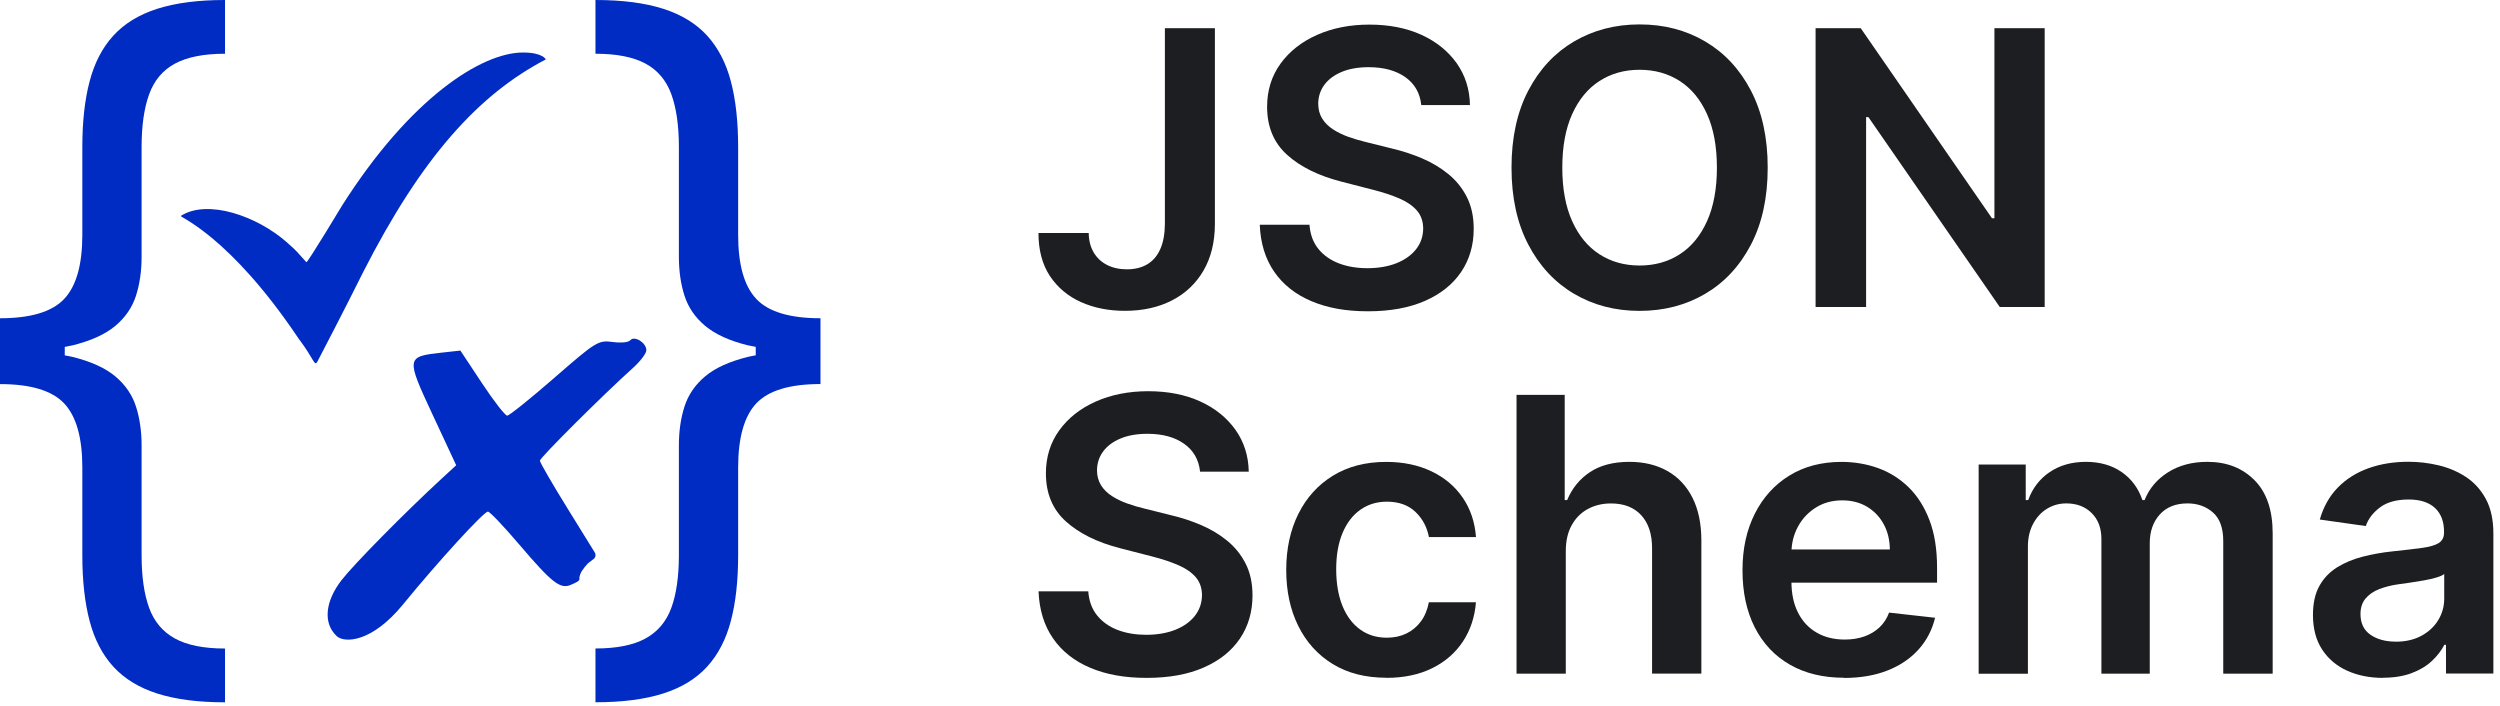
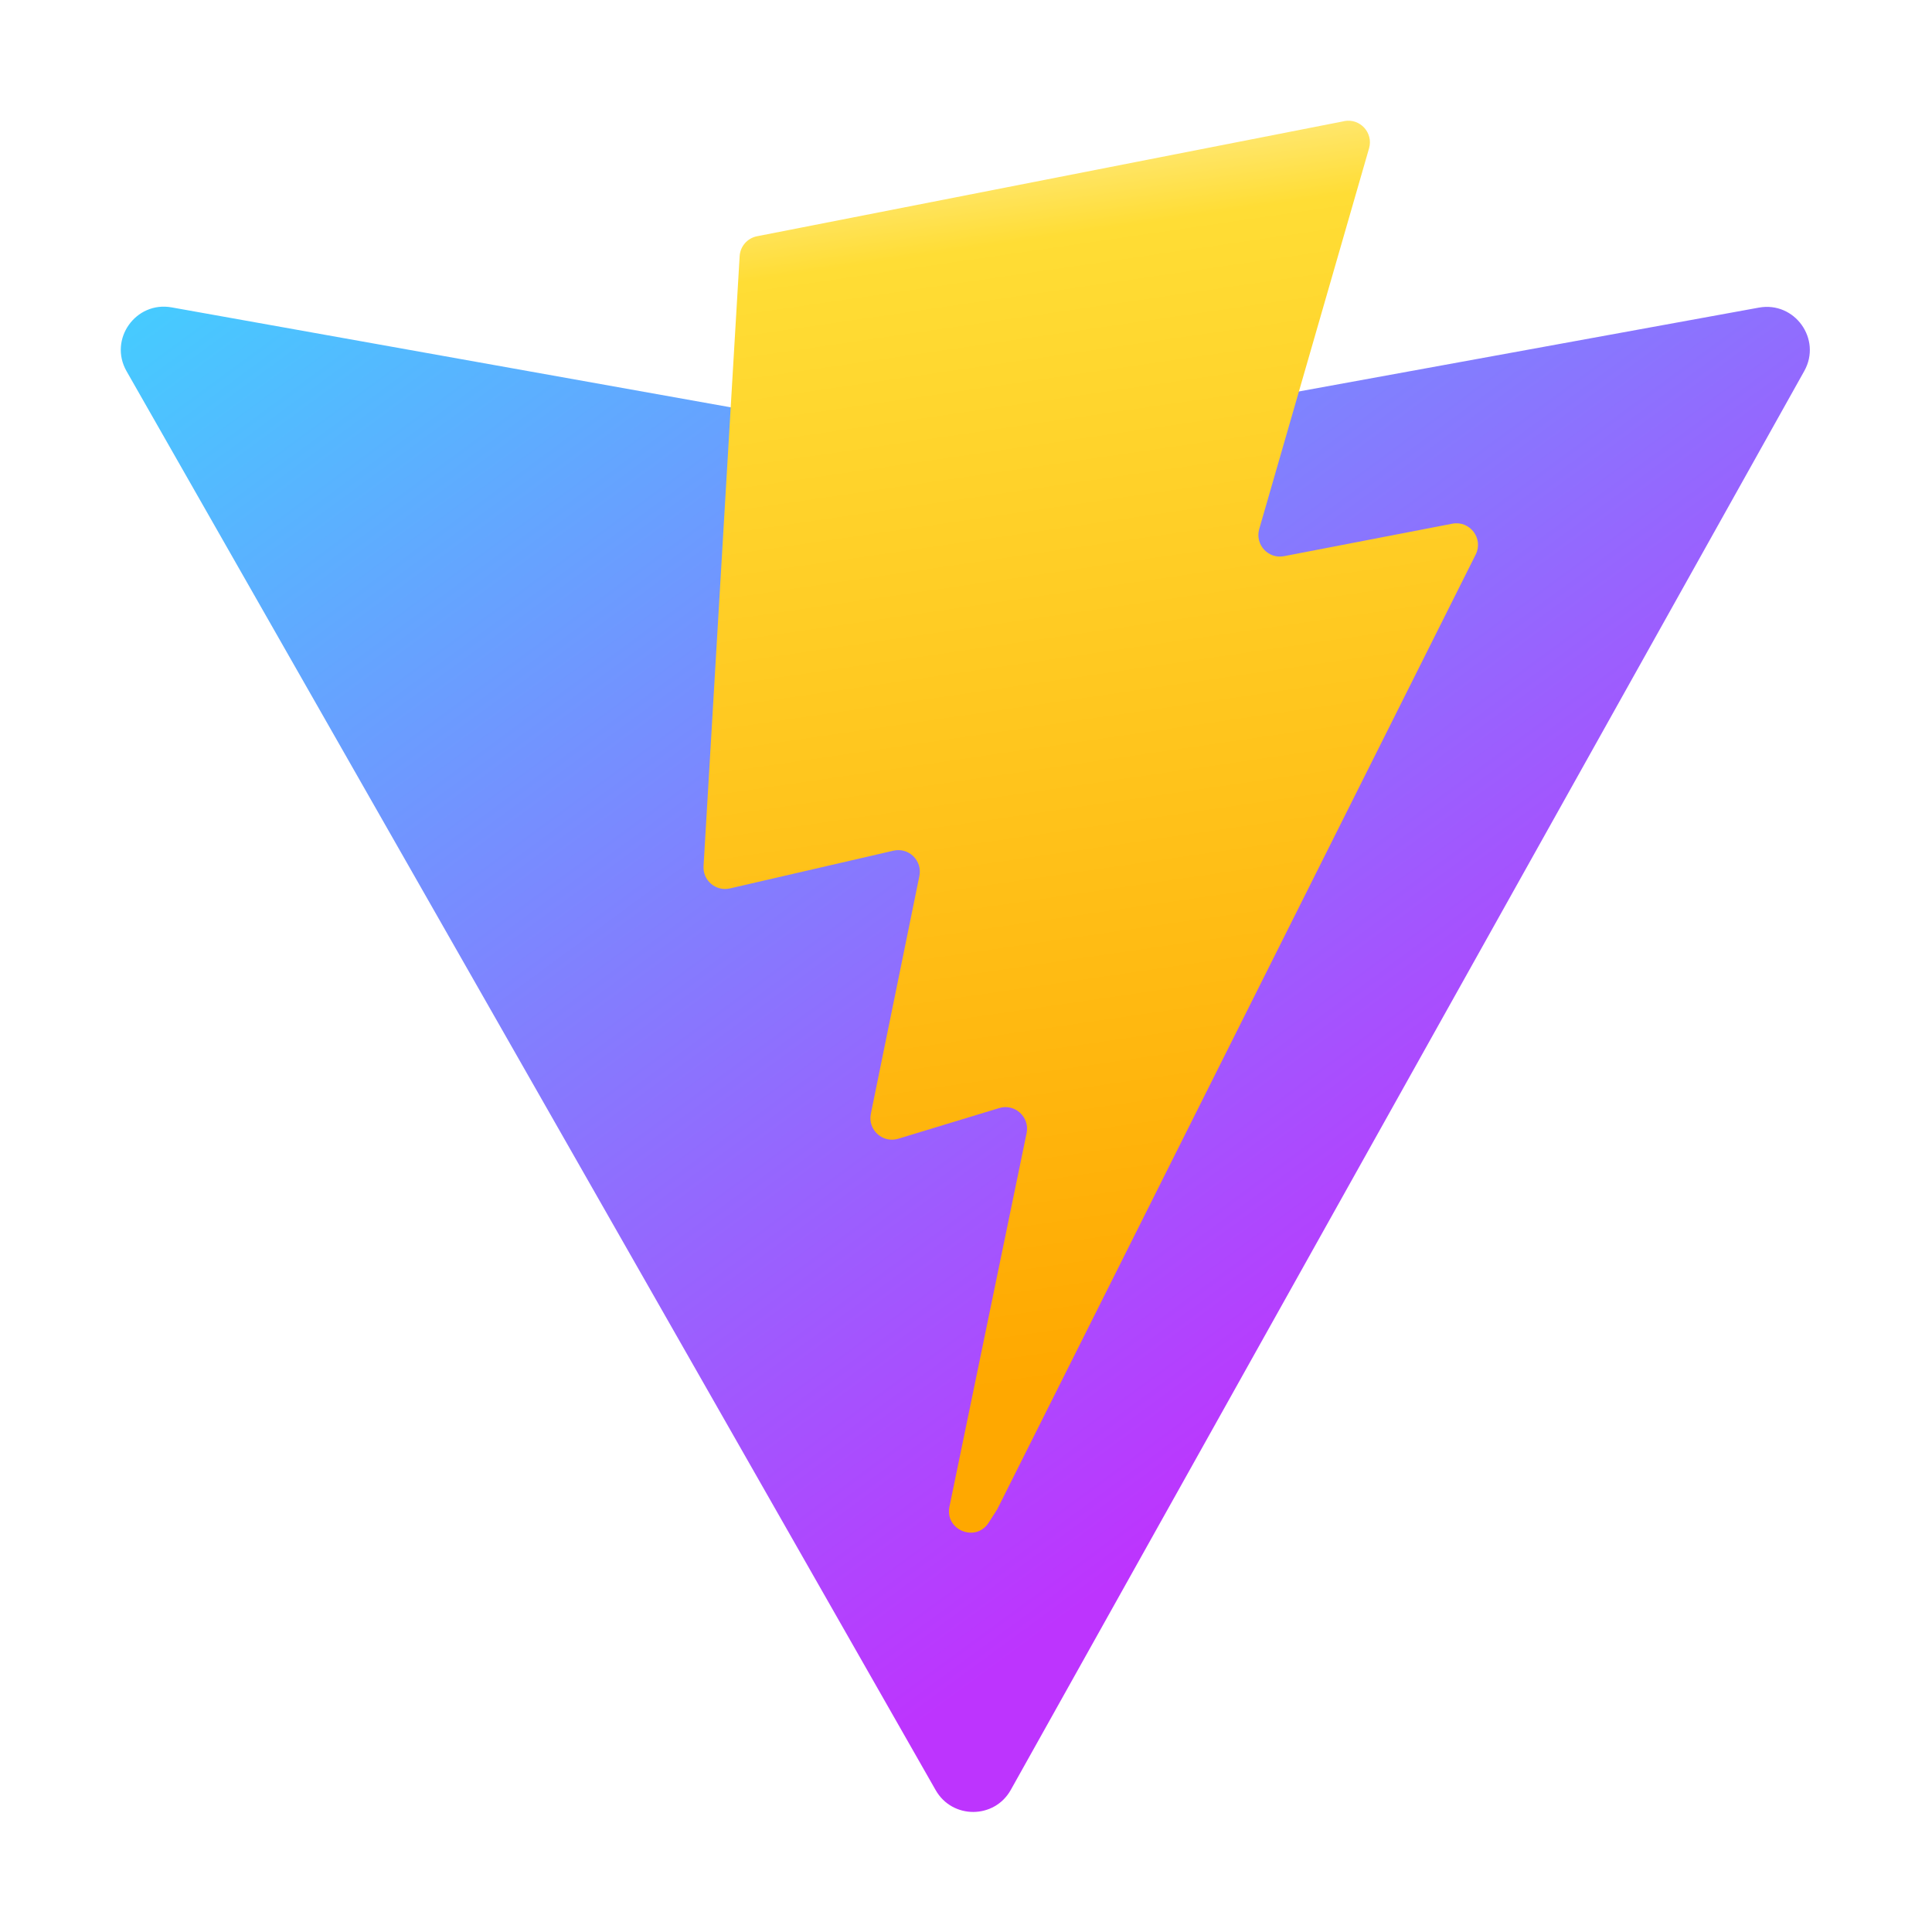
- <svg xmlns="http://www.w3.org/2000/svg" width="202" height="57" viewBox="0 0 202 57" fill="none">
-   <path d="M27.187 51.376C26.104 50.358 26.261 48.605 27.59 46.884C28.575 45.61 32.69 41.436 35.659 38.698L36.86 37.592L34.949 33.495C32.807 28.901 32.818 28.813 35.644 28.498L37.2 28.326L38.939 30.954C39.895 32.401 40.817 33.583 40.982 33.583C41.147 33.583 42.864 32.206 44.793 30.526C48.143 27.605 48.352 27.476 49.487 27.63C50.172 27.725 50.779 27.667 50.922 27.495C51.259 27.092 52.225 27.689 52.225 28.3C52.225 28.553 51.742 29.19 51.156 29.717C48.751 31.877 43.622 36.988 43.622 37.222C43.622 37.361 44.654 39.144 45.921 41.187L48.059 44.643C48.154 44.797 48.136 44.995 48.015 45.126L47.506 45.518C47.122 45.943 46.862 46.276 46.811 46.693C46.902 46.95 46.518 47.074 46.17 47.235C45.288 47.645 44.636 47.144 41.941 43.98C40.708 42.531 39.576 41.341 39.426 41.337C39.093 41.33 35.406 45.361 32.554 48.85C30.039 51.925 27.824 51.987 27.184 51.383L27.187 51.376Z" fill="#002CC4" />
-   <path d="M24.196 27.458C24.181 27.436 24.163 27.414 24.152 27.396C18.536 19.012 14.465 17.537 14.611 17.445C16.746 16.072 20.751 17.419 23.226 19.62C23.255 19.645 23.284 19.678 23.317 19.708C23.91 20.213 24.046 20.396 24.756 21.187C24.884 21.187 27.623 16.636 27.641 16.607C33.155 7.912 38.921 4.236 42.267 4.243C43.863 4.243 44.101 4.8 44.101 4.8C38.679 7.63 34.092 12.675 29.354 21.966C28.033 24.628 25.807 28.922 25.646 29.215C25.404 29.655 25.364 28.999 24.2 27.458H24.196Z" fill="#002CC4" />
-   <path d="M5.843 27.908C7.344 27.539 8.497 27.015 9.314 26.334C10.127 25.653 10.683 24.84 10.987 23.896C11.291 22.951 11.441 21.901 11.441 20.747V11.88C11.441 10.152 11.646 8.728 12.052 7.611C12.459 6.495 13.154 5.671 14.135 5.14C15.117 4.609 16.468 4.342 18.181 4.342V0C16.01 0 14.183 0.238 12.704 0.71C11.225 1.183 10.046 1.907 9.156 2.881C8.267 3.855 7.63 5.089 7.238 6.583C6.846 8.076 6.652 9.841 6.652 11.88V18.975C6.652 21.399 6.162 23.127 5.177 24.163C4.196 25.199 2.468 25.715 0 25.715V31.035C2.468 31.035 4.192 31.551 5.177 32.587C6.158 33.623 6.652 35.351 6.652 37.775V44.867C6.652 46.906 6.846 48.67 7.238 50.164C7.63 51.658 8.267 52.892 9.156 53.865C10.046 54.839 11.225 55.564 12.704 56.036C14.183 56.509 16.006 56.747 18.181 56.747V52.401C16.468 52.401 15.117 52.13 14.135 51.592C13.154 51.054 12.459 50.23 12.052 49.121C11.646 48.011 11.441 46.594 11.441 44.863V35.996C11.441 34.842 11.291 33.795 10.987 32.847C10.683 31.903 10.127 31.09 9.314 30.409C8.501 29.728 7.344 29.204 5.843 28.835C5.653 28.787 5.437 28.754 5.232 28.714V28.029C5.437 27.989 5.653 27.952 5.843 27.908Z" fill="#002CC4" />
-   <path d="M60.452 27.908C58.95 27.539 57.797 27.015 56.981 26.334C56.168 25.653 55.612 24.84 55.308 23.896C55.004 22.951 54.854 21.901 54.854 20.747V11.88C54.854 10.152 54.649 8.728 54.242 7.611C53.836 6.495 53.14 5.671 52.159 5.14C51.178 4.609 49.827 4.342 48.114 4.342V0C50.285 0 52.112 0.238 53.591 0.71C55.07 1.183 56.249 1.907 57.138 2.881C58.024 3.855 58.665 5.089 59.057 6.583C59.449 8.076 59.642 9.841 59.642 11.88V18.975C59.642 21.399 60.133 23.127 61.118 24.163C62.099 25.199 63.827 25.715 66.295 25.715V28.285V28.461V31.031C63.827 31.031 62.103 31.547 61.118 32.584C60.137 33.62 59.642 35.348 59.642 37.771V44.863C59.642 46.902 59.449 48.667 59.057 50.16C58.665 51.654 58.028 52.888 57.138 53.862C56.252 54.836 55.07 55.56 53.591 56.033C52.112 56.505 50.288 56.743 48.114 56.743V52.397C49.827 52.397 51.178 52.126 52.159 51.588C53.14 51.05 53.836 50.226 54.242 49.117C54.649 48.008 54.854 46.591 54.854 44.859V35.992C54.854 34.839 55.004 33.792 55.308 32.843C55.612 31.899 56.168 31.086 56.981 30.405C57.794 29.724 58.95 29.201 60.452 28.831C60.642 28.783 60.858 28.75 61.063 28.71V28.026C60.858 27.985 60.642 27.949 60.452 27.905V27.908Z" fill="#002CC4" />
-   <path d="M94.115 2.281H98.164V18.119C98.157 19.572 97.85 20.82 97.242 21.864C96.634 22.907 95.785 23.713 94.694 24.273C93.606 24.833 92.34 25.115 90.894 25.115C89.572 25.115 88.386 24.877 87.335 24.405C86.284 23.932 85.45 23.23 84.831 22.3C84.216 21.37 83.908 20.209 83.908 18.825H87.968C87.976 19.433 88.111 19.96 88.371 20.399C88.631 20.839 88.993 21.176 89.455 21.41C89.916 21.644 90.447 21.761 91.051 21.761C91.703 21.761 92.255 21.622 92.713 21.348C93.167 21.073 93.515 20.663 93.753 20.121C93.991 19.579 94.115 18.913 94.123 18.119V2.281H94.115Z" fill="#1C1E21" />
-   <path d="M114.837 8.475C114.734 7.516 114.302 6.766 113.545 6.231C112.787 5.697 111.802 5.429 110.59 5.429C109.741 5.429 109.008 5.557 108.401 5.814C107.793 6.07 107.328 6.418 107.006 6.857C106.684 7.296 106.519 7.798 106.512 8.366C106.512 8.834 106.621 9.241 106.837 9.588C107.053 9.932 107.35 10.225 107.723 10.463C108.097 10.701 108.511 10.903 108.965 11.064C109.418 11.225 109.876 11.36 110.341 11.47L112.454 11.997C113.303 12.195 114.123 12.462 114.914 12.799C115.701 13.136 116.411 13.561 117.037 14.073C117.663 14.586 118.161 15.208 118.527 15.933C118.893 16.658 119.076 17.511 119.076 18.485C119.076 19.803 118.74 20.963 118.066 21.966C117.392 22.966 116.418 23.749 115.144 24.309C113.87 24.87 112.333 25.152 110.531 25.152C108.73 25.152 107.258 24.881 105.973 24.339C104.685 23.797 103.682 23.006 102.96 21.963C102.239 20.923 101.847 19.653 101.789 18.159H105.805C105.864 18.942 106.105 19.598 106.53 20.118C106.955 20.637 107.511 21.026 108.196 21.285C108.88 21.545 109.649 21.67 110.499 21.67C111.348 21.67 112.164 21.534 112.834 21.267C113.504 21 114.031 20.627 114.412 20.147C114.793 19.667 114.987 19.104 114.994 18.459C114.987 17.873 114.815 17.386 114.478 17.002C114.141 16.618 113.669 16.295 113.065 16.035C112.461 15.775 111.754 15.541 110.949 15.336L108.386 14.677C106.53 14.201 105.065 13.476 103.993 12.506C102.92 11.536 102.382 10.244 102.382 8.629C102.382 7.304 102.744 6.14 103.466 5.144C104.187 4.148 105.172 3.372 106.42 2.819C107.665 2.266 109.078 1.988 110.656 1.988C112.234 1.988 113.658 2.266 114.863 2.819C116.067 3.372 117.015 4.141 117.707 5.118C118.395 6.096 118.751 7.22 118.773 8.49H114.844L114.837 8.475Z" fill="#1C1E21" />
-   <path d="M142.83 13.546C142.83 15.973 142.376 18.049 141.471 19.777C140.567 21.505 139.333 22.827 137.777 23.742C136.218 24.657 134.453 25.119 132.48 25.119C130.506 25.119 128.742 24.657 127.182 23.738C125.623 22.819 124.392 21.494 123.488 19.766C122.584 18.038 122.13 15.966 122.13 13.546C122.13 11.126 122.584 9.043 123.488 7.315C124.392 5.587 125.626 4.265 127.182 3.35C128.742 2.435 130.506 1.973 132.48 1.973C134.453 1.973 136.218 2.431 137.777 3.35C139.337 4.265 140.567 5.587 141.471 7.315C142.376 9.043 142.83 11.119 142.83 13.546ZM138.726 13.546C138.726 11.836 138.458 10.394 137.927 9.219C137.397 8.04 136.661 7.15 135.723 6.546C134.786 5.942 133.703 5.638 132.48 5.638C131.257 5.638 130.173 5.942 129.236 6.546C128.299 7.15 127.563 8.043 127.032 9.219C126.501 10.394 126.234 11.836 126.234 13.546C126.234 15.256 126.501 16.698 127.032 17.873C127.563 19.049 128.299 19.942 129.236 20.546C130.173 21.15 131.257 21.454 132.48 21.454C133.703 21.454 134.786 21.15 135.723 20.546C136.661 19.942 137.397 19.049 137.927 17.873C138.458 16.698 138.726 15.252 138.726 13.546Z" fill="#1C1E21" />
-   <path d="M165.21 2.281V24.807H161.581L150.968 9.464H150.781V24.807H146.699V2.281H150.349L160.952 17.635H161.149V2.281H165.21Z" fill="#1C1E21" />
-   <path d="M96.964 38.097C96.861 37.138 96.429 36.387 95.671 35.853C94.913 35.318 93.929 35.051 92.717 35.051C91.867 35.051 91.135 35.179 90.527 35.436C89.92 35.692 89.455 36.04 89.133 36.479C88.81 36.918 88.646 37.42 88.638 37.987C88.638 38.456 88.748 38.862 88.964 39.21C89.18 39.554 89.477 39.847 89.85 40.085C90.224 40.323 90.637 40.525 91.091 40.685C91.545 40.847 92.003 40.982 92.468 41.092L94.58 41.619C95.43 41.817 96.25 42.084 97.04 42.421C97.828 42.758 98.538 43.182 99.164 43.695C99.79 44.208 100.288 44.83 100.654 45.555C101.02 46.28 101.203 47.133 101.203 48.106C101.203 49.425 100.866 50.585 100.193 51.588C99.519 52.588 98.545 53.371 97.271 53.931C95.997 54.492 94.459 54.773 92.658 54.773C90.857 54.773 89.385 54.502 88.1 53.961C86.811 53.419 85.808 52.628 85.087 51.585C84.366 50.545 83.974 49.274 83.915 47.781H87.932C87.99 48.564 88.232 49.219 88.657 49.739C89.081 50.259 89.638 50.647 90.322 50.907C91.007 51.167 91.776 51.292 92.625 51.292C93.475 51.292 94.291 51.156 94.961 50.889C95.631 50.622 96.158 50.248 96.539 49.769C96.92 49.289 97.114 48.725 97.121 48.081C97.114 47.495 96.942 47.008 96.605 46.624C96.268 46.239 95.796 45.917 95.192 45.657C94.588 45.397 93.881 45.163 93.076 44.958L90.513 44.299C88.657 43.823 87.192 43.098 86.12 42.128C85.047 41.158 84.509 39.865 84.509 38.251C84.509 36.926 84.871 35.761 85.592 34.766C86.314 33.77 87.298 32.994 88.547 32.441C89.795 31.888 91.205 31.61 92.783 31.61C94.361 31.61 95.785 31.888 96.989 32.441C98.194 32.994 99.142 33.763 99.834 34.74C100.522 35.718 100.877 36.841 100.899 38.112H96.971L96.964 38.097Z" fill="#1C1E21" />
-   <path d="M112.022 54.762C110.334 54.762 108.888 54.393 107.683 53.653C106.475 52.913 105.549 51.888 104.901 50.578C104.253 49.271 103.927 47.759 103.927 46.053C103.927 44.347 104.257 42.82 104.915 41.506C105.574 40.191 106.508 39.163 107.716 38.427C108.921 37.691 110.352 37.321 112 37.321C113.373 37.321 114.584 37.574 115.646 38.075C116.704 38.577 117.55 39.283 118.18 40.199C118.809 41.114 119.168 42.176 119.26 43.395H115.456C115.302 42.582 114.936 41.901 114.361 41.355C113.786 40.81 113.017 40.535 112.058 40.535C111.245 40.535 110.528 40.755 109.913 41.191C109.298 41.626 108.818 42.252 108.478 43.065C108.137 43.878 107.965 44.855 107.965 45.99C107.965 47.125 108.134 48.129 108.47 48.956C108.807 49.78 109.283 50.417 109.895 50.86C110.506 51.303 111.227 51.526 112.055 51.526C112.64 51.526 113.168 51.413 113.633 51.189C114.097 50.966 114.489 50.64 114.804 50.215C115.119 49.791 115.335 49.274 115.452 48.663H119.256C119.161 49.86 118.809 50.914 118.202 51.837C117.594 52.756 116.763 53.477 115.716 53.993C114.665 54.51 113.435 54.77 112.018 54.77L112.022 54.762Z" fill="#1C1E21" />
-   <path d="M126.516 44.533V54.433H122.536V31.906H126.428V40.407H126.626C127.021 39.455 127.636 38.701 128.467 38.148C129.298 37.596 130.36 37.317 131.652 37.317C132.824 37.317 133.849 37.563 134.72 38.053C135.592 38.544 136.269 39.261 136.749 40.21C137.228 41.158 137.47 42.311 137.47 43.673V54.429H133.487V44.288C133.487 43.153 133.194 42.267 132.612 41.63C132.03 40.997 131.213 40.678 130.166 40.678C129.463 40.678 128.833 40.832 128.281 41.136C127.728 41.44 127.296 41.879 126.985 42.45C126.673 43.021 126.516 43.713 126.516 44.53V44.533Z" fill="#1C1E21" />
-   <path d="M148.998 54.762C147.303 54.762 145.843 54.407 144.616 53.701C143.386 52.994 142.445 51.987 141.782 50.688C141.123 49.384 140.794 47.85 140.794 46.086C140.794 44.321 141.127 42.82 141.79 41.506C142.452 40.191 143.382 39.163 144.579 38.427C145.773 37.691 147.179 37.321 148.793 37.321C149.833 37.321 150.818 37.489 151.748 37.822C152.674 38.156 153.498 38.672 154.212 39.367C154.926 40.063 155.489 40.949 155.9 42.026C156.31 43.098 156.515 44.376 156.515 45.859V47.081H142.668V44.398H152.7C152.692 43.636 152.528 42.955 152.206 42.359C151.883 41.762 151.433 41.29 150.858 40.945C150.283 40.601 149.613 40.429 148.852 40.429C148.039 40.429 147.322 40.627 146.707 41.019C146.092 41.41 145.612 41.923 145.271 42.56C144.931 43.193 144.755 43.889 144.748 44.643V46.986C144.748 47.967 144.927 48.809 145.286 49.512C145.645 50.215 146.146 50.746 146.794 51.12C147.442 51.493 148.197 51.676 149.061 51.676C149.639 51.676 150.163 51.592 150.635 51.427C151.104 51.262 151.51 51.017 151.858 50.695C152.202 50.373 152.462 49.974 152.638 49.498L156.354 49.915C156.119 50.896 155.673 51.753 155.017 52.481C154.362 53.21 153.523 53.778 152.506 54.177C151.488 54.576 150.32 54.777 149.009 54.777L148.998 54.762Z" fill="#1C1E21" />
-   <path d="M159.875 54.433V37.537H163.679V40.407H163.877C164.229 39.441 164.811 38.683 165.627 38.137C166.44 37.592 167.414 37.317 168.541 37.317C169.669 37.317 170.65 37.596 171.441 38.148C172.232 38.701 172.784 39.455 173.107 40.407H173.282C173.656 39.47 174.289 38.719 175.179 38.159C176.068 37.599 177.126 37.317 178.353 37.317C179.909 37.317 181.176 37.808 182.157 38.793C183.138 39.774 183.632 41.209 183.632 43.094V54.433H179.638V43.71C179.638 42.663 179.36 41.894 178.803 41.407C178.247 40.92 177.566 40.675 176.757 40.675C175.798 40.675 175.047 40.975 174.509 41.572C173.971 42.168 173.7 42.944 173.7 43.896V54.433H169.793V43.545C169.793 42.673 169.53 41.974 169.006 41.454C168.483 40.934 167.798 40.675 166.956 40.675C166.385 40.675 165.865 40.821 165.393 41.11C164.924 41.399 164.551 41.806 164.272 42.333C163.994 42.857 163.855 43.468 163.855 44.164V54.437H159.875V54.433Z" fill="#1C1E21" />
-   <path d="M192.543 54.773C191.474 54.773 190.511 54.579 189.655 54.195C188.802 53.81 188.124 53.239 187.63 52.485C187.136 51.731 186.887 50.797 186.887 49.692C186.887 48.74 187.063 47.949 187.414 47.327C187.766 46.704 188.245 46.206 188.857 45.829C189.464 45.456 190.153 45.17 190.918 44.976C191.683 44.782 192.477 44.639 193.297 44.552C194.286 44.449 195.091 44.354 195.706 44.27C196.322 44.185 196.772 44.054 197.054 43.874C197.336 43.695 197.478 43.413 197.478 43.032V42.966C197.478 42.139 197.233 41.495 196.743 41.041C196.252 40.587 195.542 40.36 194.619 40.36C193.645 40.36 192.873 40.572 192.305 40.997C191.738 41.421 191.353 41.923 191.156 42.505L187.44 41.978C187.733 40.953 188.216 40.092 188.893 39.397C189.567 38.705 190.394 38.185 191.368 37.834C192.342 37.486 193.422 37.31 194.601 37.31C195.414 37.31 196.226 37.405 197.032 37.596C197.837 37.786 198.577 38.101 199.243 38.536C199.909 38.972 200.448 39.565 200.854 40.312C201.26 41.059 201.465 41.996 201.465 43.117V54.422H197.636V52.101H197.504C197.262 52.569 196.922 53.009 196.486 53.415C196.051 53.822 195.505 54.147 194.846 54.393C194.191 54.638 193.422 54.762 192.543 54.762V54.773ZM193.576 51.848C194.374 51.848 195.069 51.687 195.655 51.369C196.241 51.05 196.695 50.625 197.013 50.098C197.332 49.571 197.493 48.996 197.493 48.37V46.379C197.369 46.481 197.156 46.576 196.86 46.664C196.563 46.752 196.23 46.829 195.864 46.895C195.498 46.961 195.135 47.019 194.777 47.071C194.418 47.122 194.107 47.166 193.843 47.202C193.25 47.283 192.719 47.415 192.247 47.598C191.778 47.781 191.408 48.037 191.134 48.363C190.863 48.689 190.727 49.11 190.727 49.622C190.727 50.354 190.995 50.911 191.529 51.284C192.064 51.658 192.745 51.844 193.576 51.844V51.848Z" fill="#1C1E21" />
+ <svg xmlns="http://www.w3.org/2000/svg" width="800px" height="800px" viewBox="0 0 32 32" fill="none">
+   <path d="M29.884 6.146L16.742 29.646c-.271.485-.968.488-1.244.005L2.096 6.148c-.3-.526.15-1.163.746-1.057l13.156 2.352a.714.714 0 00.254-0l12.881-2.348c.594-.108 1.046.524.751 1.051z" fill="url(#paint0_linear)" />
+   <path d="M22.264 2.007l-9.725 1.906a.357.357 0 00-.288.329l-.598 10.104c-.014.238.204.423.437.369l2.708-.625c.253-.059.482.165.43.419l-.804 3.939c-.054.265.195.492.454.413l1.672-.508c.259-.079.508.149.454.414l-1.278 6.188c-.08.387.435.598.649.266L16.517 25 24.442 9.185c.133-.265-.096-.567-.387-.511l-2.787.538c-.262.051-.485-.193-.411-.45l1.819-6.306c.074-.257-.15-.501-.412-.45z" fill="url(#paint1_linear)" />
+   <defs id="defs50">
+     <linearGradient id="paint0_linear" x1="6" y1="33" x2="235" y2="344" gradientUnits="userSpaceOnUse" gradientTransform="matrix(.07142 0 0 .07142 1.3398 1.8944)">
+       <stop stop-color="#41D1FF" id="stop38" />
+       <stop offset="1" stop-color="#BD34FE" id="stop40" />
+     </linearGradient>
+     <linearGradient id="paint1_linear" x1="194.651" y1="8.818" x2="236.076" y2="292.989" gradientUnits="userSpaceOnUse" gradientTransform="matrix(.07142 0 0 .07142 1.3398 1.8944)">
+       <stop stop-color="#FFEA83" id="stop43" />
+       <stop offset=".083" stop-color="#FFDD35" id="stop45" />
+       <stop offset="1" stop-color="#FFA800" id="stop47" />
+     </linearGradient>
+   </defs>
</svg>
